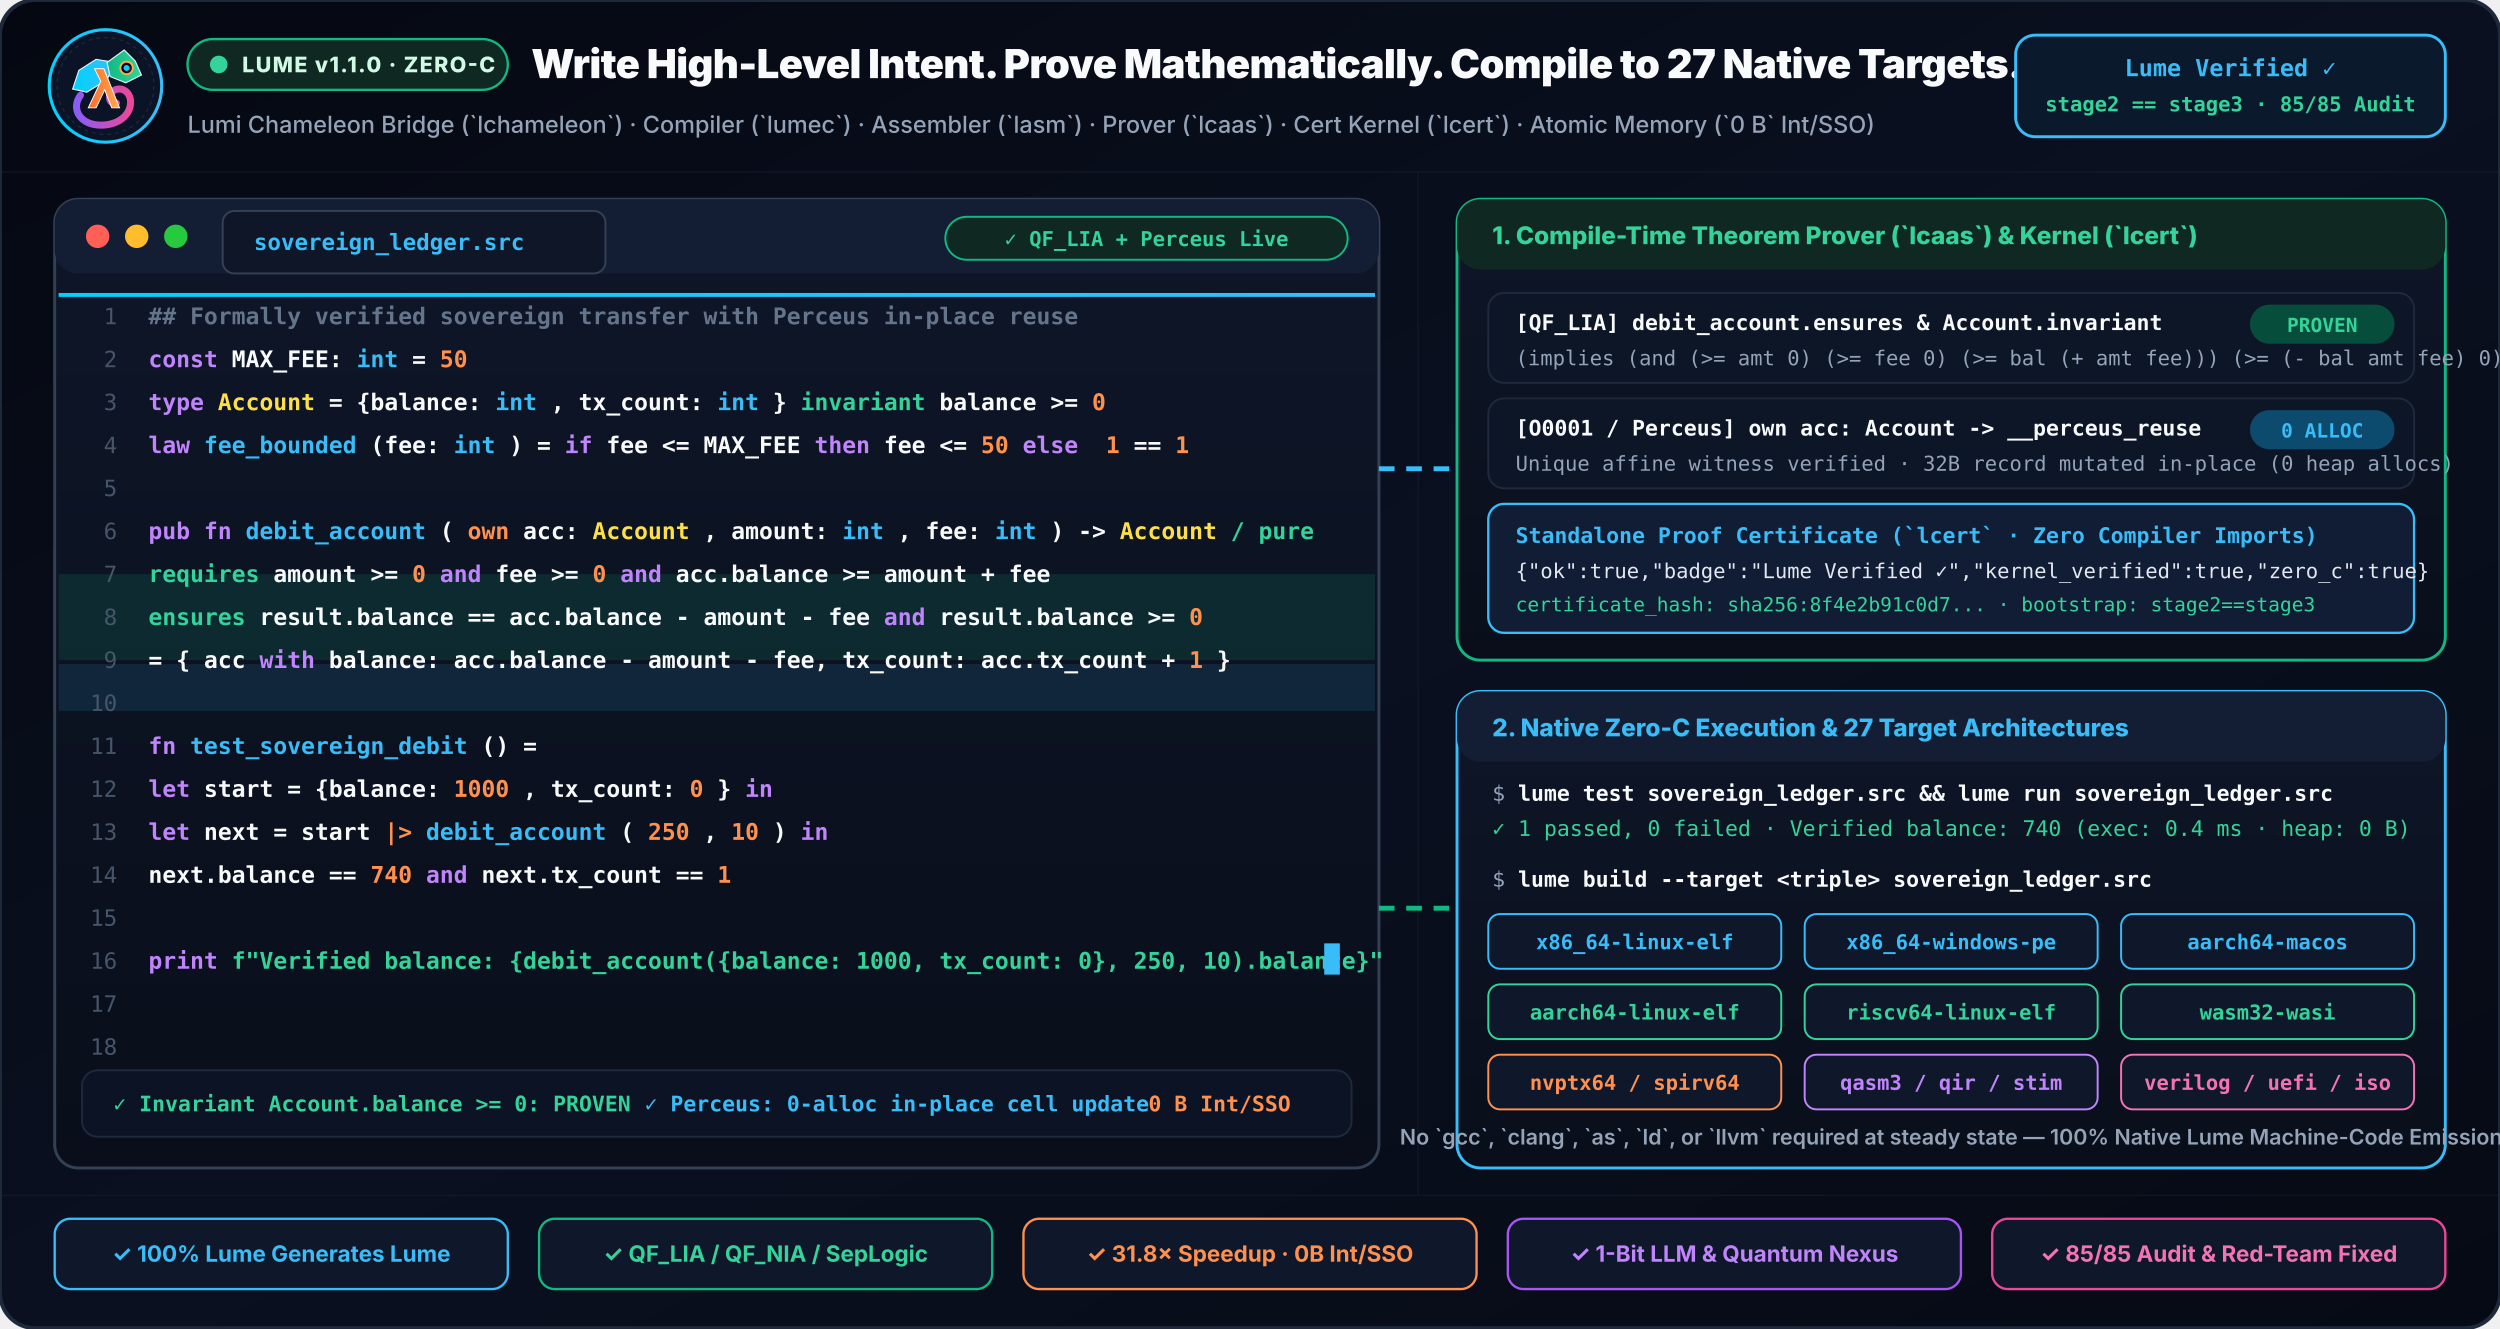
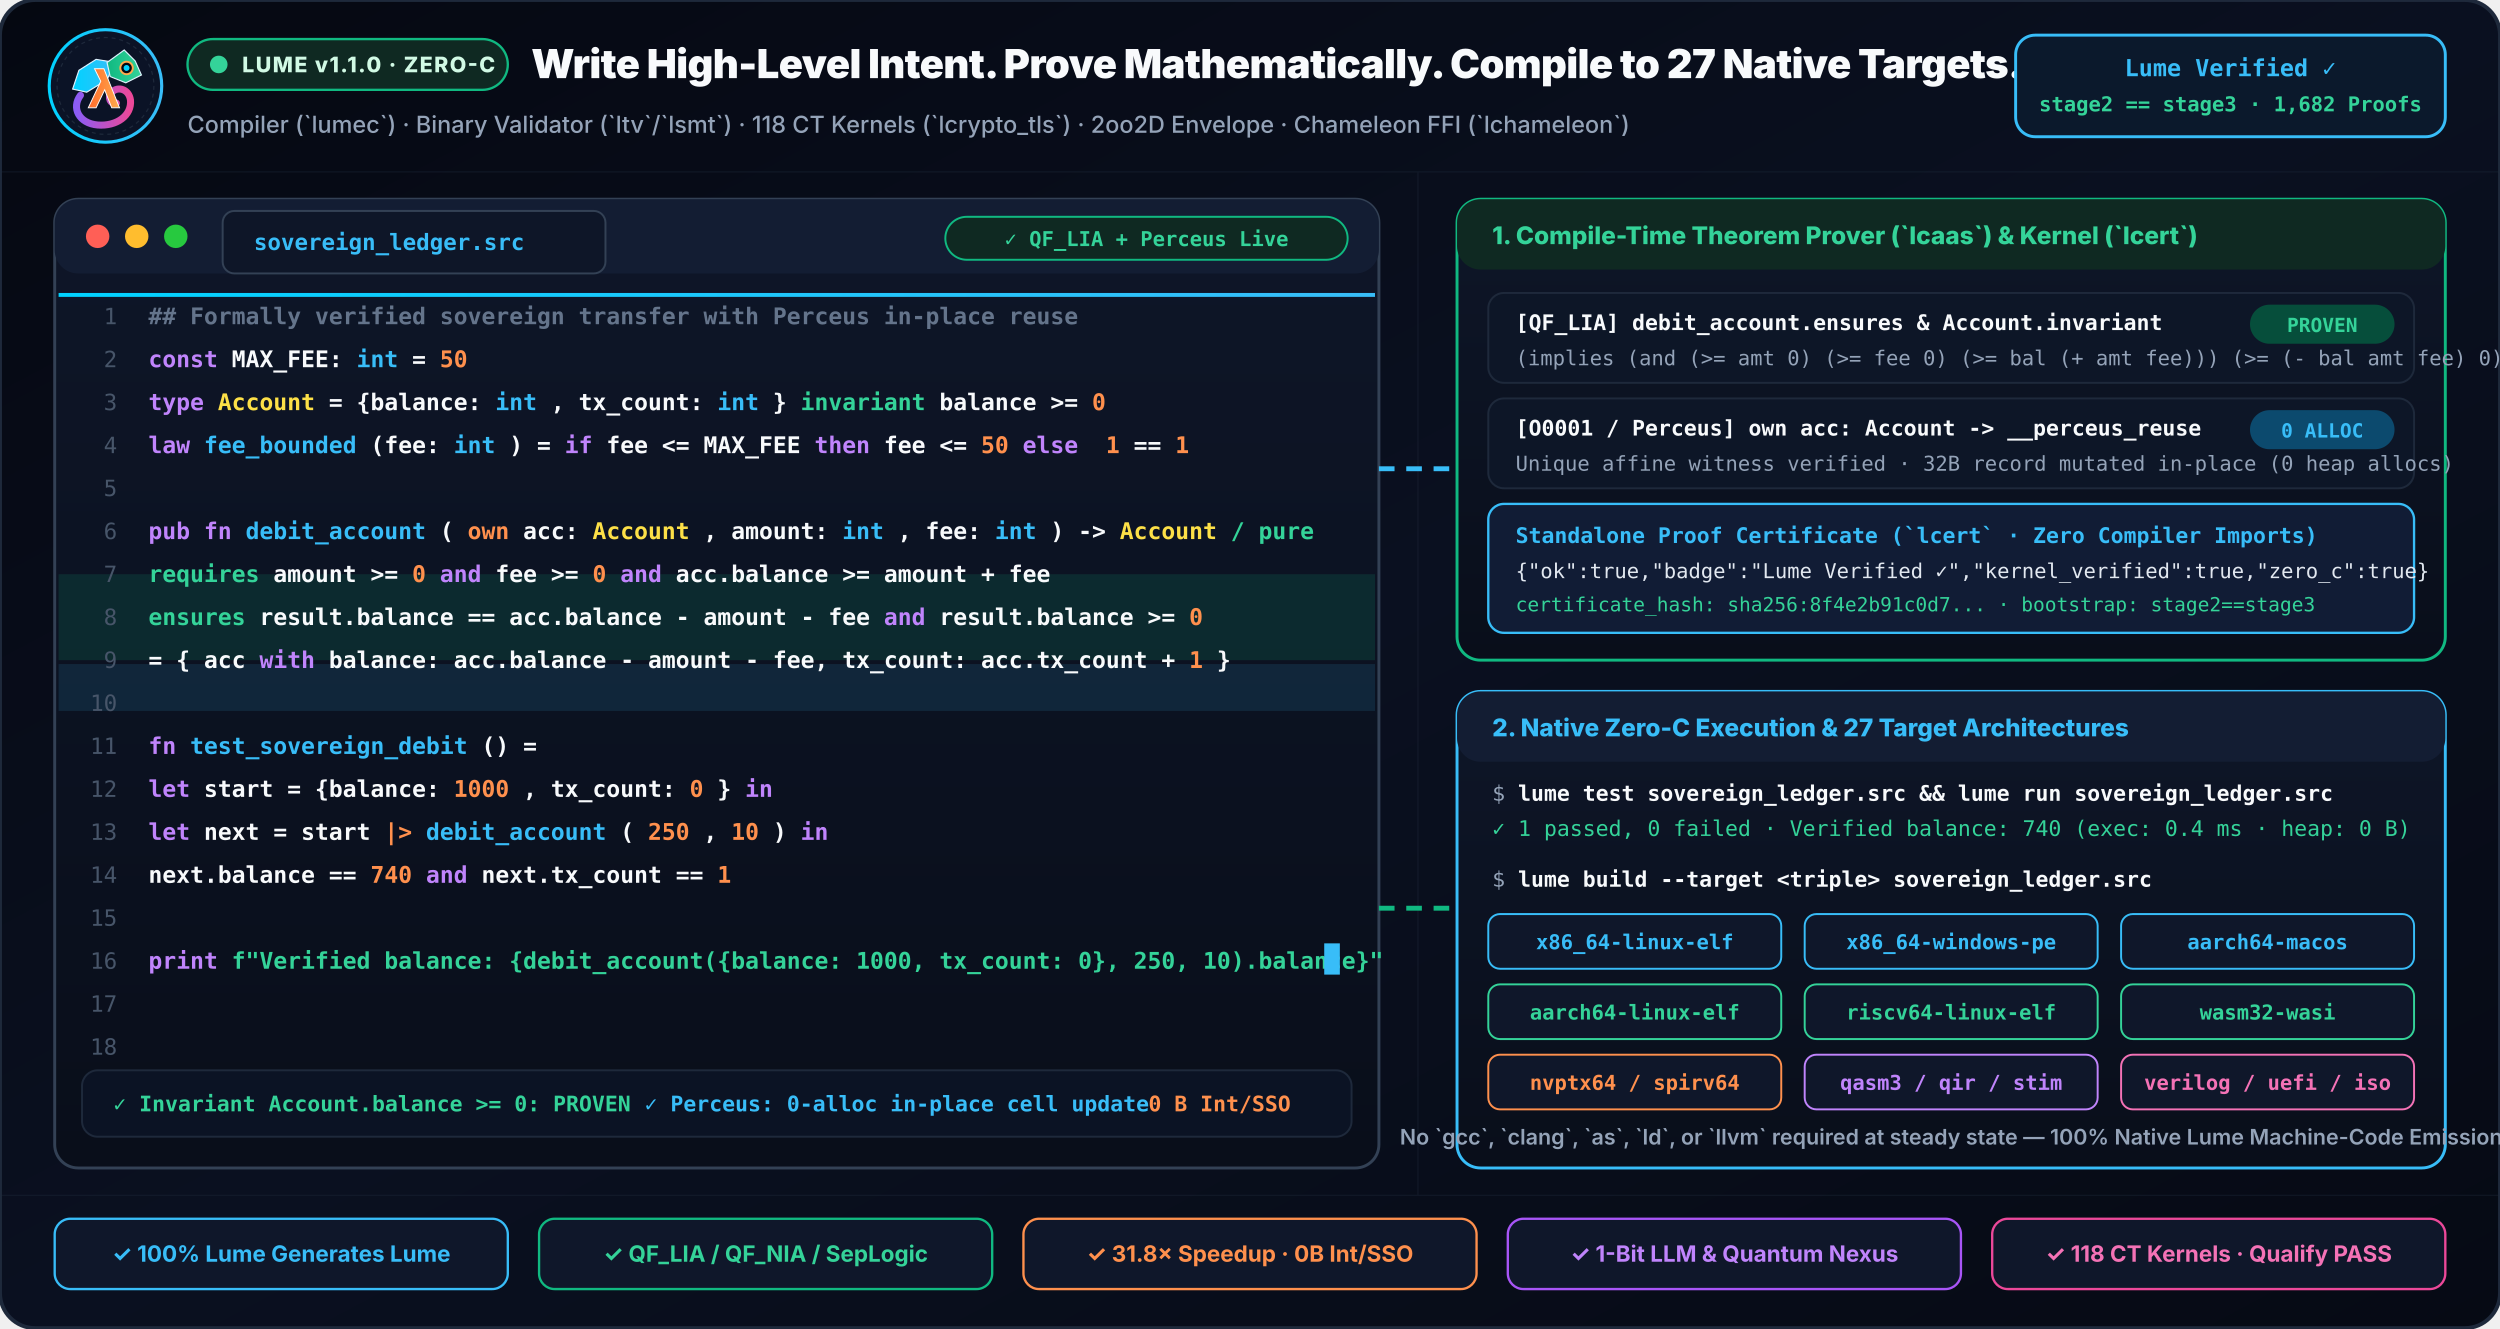
<svg xmlns="http://www.w3.org/2000/svg" viewBox="0 0 1280 680" width="100%" height="100%" role="img" aria-labelledby="heroTitle heroDesc">
  <defs>
    <linearGradient id="bgHero" x1="0%" y1="0%" x2="100%" y2="100%">
      <stop offset="0%" stop-color="#050811" />
      <stop offset="50%" stop-color="#0A1020" />
      <stop offset="100%" stop-color="#060A14" />
    </linearGradient>
    <linearGradient id="ideBg" x1="0%" y1="0%" x2="0%" y2="100%">
      <stop offset="0%" stop-color="#0E1628" />
      <stop offset="100%" stop-color="#090E1A" />
    </linearGradient>
    <linearGradient id="accentCyan" x1="0%" y1="0%" x2="100%" y2="0%">
      <stop offset="0%" stop-color="#00D2FF" />
      <stop offset="100%" stop-color="#38BDF8" />
    </linearGradient>
    <linearGradient id="accentEmerald" x1="0%" y1="0%" x2="100%" y2="0%">
      <stop offset="0%" stop-color="#10B981" />
      <stop offset="100%" stop-color="#34D399" />
    </linearGradient>
    <linearGradient id="accentOrange" x1="0%" y1="0%" x2="100%" y2="0%">
      <stop offset="0%" stop-color="#FF6B2B" />
      <stop offset="100%" stop-color="#FFAA4D" />
    </linearGradient>
    <linearGradient id="accentPurple" x1="0%" y1="0%" x2="100%" y2="0%">
      <stop offset="0%" stop-color="#8B5CF6" />
      <stop offset="100%" stop-color="#EC4899" />
    </linearGradient>
    <filter id="glowHero" x="-15%" y="-15%" width="130%" height="130%">
      <feGaussianBlur stdDeviation="3.5" result="blur" />
      <feComposite in="SourceGraphic" in2="blur" operator="over" />
    </filter>
    <style>
      .sans { font-family: -apple-system, BlinkMacSystemFont, 'Segoe UI', Inter, Roboto, Helvetica, Arial, sans-serif; }
      .mono { font-family: 'JetBrains Mono', 'Fira Code', Consolas, monospace; }

      @keyframes cursorBlink {
        0%, 49% { opacity: 1; }
        50%, 100% { opacity: 0; }
      }
      @keyframes scanSweep {
        0% { transform: translateY(0px); opacity: 0.0; }
        15% { opacity: 0.65; }
        85% { opacity: 0.65; }
        100% { transform: translateY(380px); opacity: 0.0; }
      }
      @keyframes pulseBadge {
        0%, 100% { transform: scale(1); opacity: 0.92; }
        50% { transform: scale(1.02); opacity: 1; }
      }
      @keyframes flowDash {
        to { stroke-dashoffset: -48; }
      }
      @keyframes highlightLine {
        0%, 100% { fill-opacity: 0.10; }
        50% { fill-opacity: 0.24; }
      }
      @keyframes fadeStep1 {
        0%, 10% { opacity: 0.25; }
        20%, 90% { opacity: 1; }
        100% { opacity: 0.25; }
      }
      @keyframes fadeStep2 {
        0%, 25% { opacity: 0.25; }
        35%, 90% { opacity: 1; }
        100% { opacity: 0.25; }
      }
      @keyframes fadeStep3 {
        0%, 40% { opacity: 0.25; }
        50%, 90% { opacity: 1; }
        100% { opacity: 0.25; }
      }

      .cursor { animation: cursorBlink 1.05s steps(1) infinite; }
      .prover-scan { animation: scanSweep 5.5s ease-in-out infinite; }
      .verified-pill { transform-box: fill-box; transform-origin: center; animation: pulseBadge 3.5s ease-in-out infinite; }
      .data-pipe { stroke-dasharray: 8 6; animation: flowDash 1.8s linear infinite; }
      .active-line { animation: highlightLine 3.2s ease-in-out infinite; }
      .step-1 { animation: fadeStep1 6s ease-in-out infinite; }
      .step-2 { animation: fadeStep2 6s ease-in-out infinite; }
      .step-3 { animation: fadeStep3 6s ease-in-out infinite; }

      @media (prefers-reduced-motion: reduce) {
        .cursor, .prover-scan, .verified-pill, .data-pipe, .active-line, .step-1, .step-2, .step-3 {
          animation: none !important;
        }
      }
    </style>
  </defs>
  <rect width="1280" height="680" rx="18" fill="url(#bgHero)" stroke="#1E293B" stroke-width="2" />
  <g stroke="#1E293B" stroke-width="0.6" opacity="0.4">
    <line x1="0" y1="88" x2="1280" y2="88" />
    <line x1="0" y1="612" x2="1280" y2="612" />
    <line x1="726" y1="88" x2="726" y2="612" />
  </g>
  <g class="sans">
    <g transform="translate(22, 12) scale(0.4)">
      <circle cx="80" cy="80" r="72" fill="#0B1326" stroke="url(#accentCyan)" stroke-width="4" />
      <circle cx="80" cy="80" r="62" fill="none" stroke="#1E293B" stroke-width="1.5" stroke-dasharray="5 5" />
      <path d="M 48 92 C 36 108, 46 128, 70 130 C 94 132, 114 118, 112 98 C 110 84, 96 80, 88 88 C 82 94, 86 104, 94 102" fill="none" stroke="url(#accentPurple)" stroke-width="9" stroke-linecap="round" />
      <polygon points="38,84 46,60 68,46 92,50 82,72 56,88" fill="url(#accentCyan)" stroke="#E0F2FE" stroke-width="1.5" />
      <polygon points="82,50 104,34 118,48 126,66 106,76 86,68" fill="url(#accentEmerald)" stroke="#E0F2FE" stroke-width="1.5" />
      <circle cx="107" cy="57" r="8" fill="#050811" stroke="#FFAA4D" stroke-width="2.5" />
      <circle cx="107" cy="57" r="3.8" fill="#00D2FF" />
      <path d="M 66 58 L 78 58 L 98 108 L 88 108 L 79 85 L 68 108 L 58 108 L 74 74 L 66 58 Z" fill="url(#accentOrange)" stroke="#FFFFFF" stroke-width="1.2" />
    </g>
    <rect x="96" y="20" width="164" height="26" rx="13" fill="#0F2922" stroke="#10B981" stroke-width="1.2" />
    <circle cx="112" cy="33" r="4.5" fill="#34D399" />
    <text x="124" y="37" fill="#D1FAE5" font-size="11" font-weight="800" letter-spacing="0.7">LUME v1.1.0 · ZERO-C</text>
    <text x="272" y="40" fill="#F8FAFC" font-size="20.5" font-weight="900" letter-spacing="-0.3">
      Write High-Level Intent. Prove Mathematically. Compile to 27 Native Targets.
    </text>
    <text x="96" y="68" fill="#94A3B8" font-size="12" font-weight="500">
-       Lumi Chameleon Bridge (`lchameleon`) · Compiler (`lumec`) · Assembler (`lasm`) · Prover (`lcaas`) · Cert Kernel (`lcert`) · Atomic Memory (`0 B` Int/SSO)
+       Compiler (`lumec`) · Binary Validator (`ltv`/`lsmt`) · 118 CT Kernels (`lcrypto_tls`) · 2oo2D Envelope · Chameleon FFI (`lchameleon`)
    </text>
    <g class="verified-pill">
      <rect x="1032" y="18" width="220" height="52" rx="10" fill="#0B192C" stroke="#38BDF8" stroke-width="1.5" />
      <text x="1142" y="39" text-anchor="middle" fill="#38BDF8" class="mono" font-size="12" font-weight="800">Lume Verified ✓</text>
-       <text x="1142" y="57" text-anchor="middle" fill="#34D399" class="mono" font-size="10.5" font-weight="700">stage2 == stage3 · 85/85 Audit</text>
+       <text x="1142" y="57" text-anchor="middle" fill="#34D399" class="mono" font-size="10.5" font-weight="700">stage2 == stage3 · 1,682 Proofs</text>
    </g>
  </g>
  <g class="sans">
    <rect x="28" y="102" width="678" height="496" rx="12" fill="url(#ideBg)" stroke="#334155" stroke-width="1.5" />
    <rect x="28" y="102" width="678" height="38" rx="12" fill="#131D33" />
    <circle cx="50" cy="121" r="6" fill="#FF5F56" />
    <circle cx="70" cy="121" r="6" fill="#FFBD2E" />
    <circle cx="90" cy="121" r="6" fill="#27C93F" />
    <rect x="114" y="108" width="196" height="32" rx="6" fill="#0E1628" stroke="#334155" stroke-width="1" />
    <text x="130" y="128" fill="#38BDF8" class="mono" font-size="11.5" font-weight="700">sovereign_ledger.src</text>
    <rect x="484" y="111" width="206" height="22" rx="11" fill="#0F2922" stroke="#10B981" stroke-width="1" />
    <text x="587" y="126" text-anchor="middle" fill="#34D399" class="mono" font-size="10.5" font-weight="700">✓ QF_LIA + Perceus Live</text>
    <rect class="prover-scan" x="30" y="150" width="674" height="2" fill="url(#accentCyan)" />
    <rect class="active-line" x="30" y="294" width="674" height="44" fill="#10B981" fill-opacity="0.14" />
    <rect class="active-line" x="30" y="340" width="674" height="24" fill="#38BDF8" fill-opacity="0.12" />
  </g>
  <g class="mono" font-size="11.5" fill="#475569" text-anchor="end">
    <text x="60" y="166">1</text>
    <text x="60" y="188">2</text>
    <text x="60" y="210">3</text>
    <text x="60" y="232">4</text>
    <text x="60" y="254">5</text>
    <text x="60" y="276">6</text>
    <text x="60" y="298">7</text>
    <text x="60" y="320">8</text>
    <text x="60" y="342">9</text>
    <text x="60" y="364">10</text>
    <text x="60" y="386">11</text>
    <text x="60" y="408">12</text>
    <text x="60" y="430">13</text>
    <text x="60" y="452">14</text>
    <text x="60" y="474">15</text>
    <text x="60" y="496">16</text>
    <text x="60" y="518">17</text>
    <text x="60" y="540">18</text>
  </g>
  <g class="mono" font-size="11.8" font-weight="600">
    <text x="76" y="166" fill="#64748B">## Formally verified sovereign transfer with Perceus in-place reuse</text>
    <text x="76" y="188">
      <tspan fill="#C084FC">const</tspan>
      <tspan fill="#F8FAFC"> MAX_FEE: </tspan>
      <tspan fill="#38BDF8">int</tspan>
      <tspan fill="#F8FAFC"> = </tspan>
      <tspan fill="#FF904D">50</tspan>
    </text>
    <text x="76" y="210">
      <tspan fill="#C084FC">type</tspan>
      <tspan fill="#FDE047"> Account</tspan>
      <tspan fill="#F8FAFC"> = {balance: </tspan>
      <tspan fill="#38BDF8">int</tspan>
      <tspan fill="#F8FAFC">, tx_count: </tspan>
      <tspan fill="#38BDF8">int</tspan>
      <tspan fill="#F8FAFC">} </tspan>
      <tspan fill="#34D399">invariant</tspan>
      <tspan fill="#F8FAFC"> balance &gt;= </tspan>
      <tspan fill="#FF904D">0</tspan>
    </text>
    <text x="76" y="232">
      <tspan fill="#C084FC">law</tspan>
      <tspan fill="#38BDF8"> fee_bounded</tspan>
      <tspan fill="#F8FAFC">(fee: </tspan>
      <tspan fill="#38BDF8">int</tspan>
      <tspan fill="#F8FAFC">) = </tspan>
      <tspan fill="#C084FC">if</tspan>
      <tspan fill="#F8FAFC"> fee &lt;= MAX_FEE </tspan>
      <tspan fill="#C084FC">then</tspan>
      <tspan fill="#F8FAFC"> fee &lt;= </tspan>
      <tspan fill="#FF904D">50</tspan>
      <tspan fill="#C084FC"> else</tspan>
      <tspan fill="#F8FAFC"> </tspan>
      <tspan fill="#FF904D">1</tspan>
      <tspan fill="#F8FAFC"> == </tspan>
      <tspan fill="#FF904D">1</tspan>
    </text>
    <text x="76" y="276">
      <tspan fill="#C084FC">pub fn</tspan>
      <tspan fill="#38BDF8"> debit_account</tspan>
      <tspan fill="#F8FAFC">(</tspan>
      <tspan fill="#FF904D">own</tspan>
      <tspan fill="#F8FAFC"> acc: </tspan>
      <tspan fill="#FDE047">Account</tspan>
      <tspan fill="#F8FAFC">, amount: </tspan>
      <tspan fill="#38BDF8">int</tspan>
      <tspan fill="#F8FAFC">, fee: </tspan>
      <tspan fill="#38BDF8">int</tspan>
      <tspan fill="#F8FAFC">) -&gt; </tspan>
      <tspan fill="#FDE047">Account</tspan>
      <tspan fill="#34D399"> / pure</tspan>
    </text>
    <text x="76" y="298">
      <tspan fill="#34D399">  requires</tspan>
      <tspan fill="#F8FAFC"> amount &gt;= </tspan>
      <tspan fill="#FF904D">0</tspan>
      <tspan fill="#C084FC"> and</tspan>
      <tspan fill="#F8FAFC"> fee &gt;= </tspan>
      <tspan fill="#FF904D">0</tspan>
      <tspan fill="#C084FC"> and</tspan>
      <tspan fill="#F8FAFC"> acc.balance &gt;= amount + fee</tspan>
    </text>
    <text x="76" y="320">
      <tspan fill="#34D399">  ensures</tspan>
      <tspan fill="#F8FAFC">  result.balance == acc.balance - amount - fee </tspan>
      <tspan fill="#C084FC">and</tspan>
      <tspan fill="#F8FAFC"> result.balance &gt;= </tspan>
      <tspan fill="#FF904D">0</tspan>
    </text>
    <text x="76" y="342">
      <tspan fill="#F8FAFC">= { acc </tspan>
      <tspan fill="#C084FC">with</tspan>
      <tspan fill="#F8FAFC"> balance: acc.balance - amount - fee, tx_count: acc.tx_count + </tspan>
      <tspan fill="#FF904D">1</tspan>
      <tspan fill="#F8FAFC"> }</tspan>
    </text>
    <text x="76" y="386">
      <tspan fill="#C084FC">fn</tspan>
      <tspan fill="#38BDF8"> test_sovereign_debit</tspan>
      <tspan fill="#F8FAFC">() =</tspan>
    </text>
    <text x="76" y="408">
      <tspan fill="#C084FC">  let</tspan>
      <tspan fill="#F8FAFC"> start = {balance: </tspan>
      <tspan fill="#FF904D">1000</tspan>
      <tspan fill="#F8FAFC">, tx_count: </tspan>
      <tspan fill="#FF904D">0</tspan>
      <tspan fill="#F8FAFC">} </tspan>
      <tspan fill="#C084FC">in</tspan>
    </text>
    <text x="76" y="430">
      <tspan fill="#C084FC">  let</tspan>
      <tspan fill="#F8FAFC"> next  = start </tspan>
      <tspan fill="#FF904D">|&gt;</tspan>
      <tspan fill="#38BDF8"> debit_account</tspan>
      <tspan fill="#F8FAFC">(</tspan>
      <tspan fill="#FF904D">250</tspan>
      <tspan fill="#F8FAFC">, </tspan>
      <tspan fill="#FF904D">10</tspan>
      <tspan fill="#F8FAFC">) </tspan>
      <tspan fill="#C084FC">in</tspan>
    </text>
    <text x="76" y="452">
      <tspan fill="#F8FAFC">  next.balance == </tspan>
      <tspan fill="#FF904D">740</tspan>
      <tspan fill="#C084FC"> and</tspan>
      <tspan fill="#F8FAFC"> next.tx_count == </tspan>
      <tspan fill="#FF904D">1</tspan>
    </text>
    <text x="76" y="496">
      <tspan fill="#C084FC">print</tspan>
      <tspan fill="#34D399"> f"Verified balance: {debit_account({balance: 1000, tx_count: 0}, 250, 10).balance}"</tspan>
    </text>
    <rect class="cursor" x="678" y="483" width="8" height="16" fill="#38BDF8" />
    <rect x="42" y="548" width="650" height="34" rx="8" fill="#0B1324" stroke="#1E293B" stroke-width="1" />
    <text x="58" y="569" fill="#34D399" font-size="11" font-weight="700">✓ Invariant Account.balance &gt;= 0: PROVEN</text>
    <text x="330" y="569" fill="#38BDF8" font-size="11" font-weight="700">✓ Perceus: 0-alloc in-place cell update</text>
    <text x="588" y="569" fill="#FF904D" font-size="11" font-weight="700">0 B Int/SSO</text>
  </g>
  <path class="data-pipe" d="M 706 240 L 746 240" stroke="#38BDF8" stroke-width="2.5" fill="none" />
  <path class="data-pipe" d="M 706 465 L 746 465" stroke="#10B981" stroke-width="2.5" fill="none" />
  <g class="sans">
    <rect x="746" y="102" width="506" height="236" rx="12" fill="url(#ideBg)" stroke="#10B981" stroke-width="1.5" />
    <rect x="746" y="102" width="506" height="36" rx="12" fill="#0F2922" />
    <text x="764" y="125" fill="#34D399" font-size="12.5" font-weight="800">
      1. Compile-Time Theorem Prover (`lcaas`) &amp; Kernel (`lcert`)
    </text>
    <g class="step-1">
      <rect x="762" y="150" width="474" height="46" rx="8" fill="#0D1627" stroke="#1E293B" stroke-width="1" />
      <text x="776" y="169" fill="#F8FAFC" class="mono" font-size="11" font-weight="700">[QF_LIA] debit_account.ensures &amp; Account.invariant</text>
      <text x="776" y="187" fill="#94A3B8" class="mono" font-size="10.5">(implies (and (&gt;= amt 0) (&gt;= fee 0) (&gt;= bal (+ amt fee))) (&gt;= (- bal amt fee) 0))</text>
      <rect x="1152" y="156" width="74" height="20" rx="10" fill="#064E3B" />
      <text x="1189" y="170" text-anchor="middle" fill="#34D399" class="mono" font-size="10" font-weight="800">PROVEN</text>
    </g>
    <g class="step-2">
      <rect x="762" y="204" width="474" height="46" rx="8" fill="#0D1627" stroke="#1E293B" stroke-width="1" />
      <text x="776" y="223" fill="#F8FAFC" class="mono" font-size="11" font-weight="700">[O0001 / Perceus] own acc: Account -&gt; __perceus_reuse</text>
      <text x="776" y="241" fill="#94A3B8" class="mono" font-size="10.5">Unique affine witness verified · 32B record mutated in-place (0 heap allocs)</text>
      <rect x="1152" y="210" width="74" height="20" rx="10" fill="#0C4A6E" />
      <text x="1189" y="224" text-anchor="middle" fill="#38BDF8" class="mono" font-size="10" font-weight="800">0 ALLOC</text>
    </g>
    <g class="step-3">
      <rect x="762" y="258" width="474" height="66" rx="8" fill="#111C35" stroke="#38BDF8" stroke-width="1.2" />
      <text x="776" y="278" fill="#38BDF8" class="mono" font-size="11" font-weight="800">Standalone Proof Certificate (`lcert` · Zero Compiler Imports)</text>
      <text x="776" y="296" fill="#E2E8F0" class="mono" font-size="10.5">{"ok":true,"badge":"Lume Verified ✓","kernel_verified":true,"zero_c":true}</text>
      <text x="776" y="313" fill="#34D399" class="mono" font-size="10">certificate_hash: sha256:8f4e2b91c0d7... · bootstrap: stage2==stage3</text>
    </g>
  </g>
  <g class="sans">
    <rect x="746" y="354" width="506" height="244" rx="12" fill="url(#ideBg)" stroke="#38BDF8" stroke-width="1.5" />
    <rect x="746" y="354" width="506" height="36" rx="12" fill="#131D33" />
    <text x="764" y="377" fill="#38BDF8" font-size="12.5" font-weight="800">
      2. Native Zero-C Execution &amp; 27 Target Architectures
    </text>
    <g class="mono" font-size="11">
      <text x="764" y="410" fill="#94A3B8">$ <tspan fill="#F8FAFC" font-weight="700">lume test sovereign_ledger.src &amp;&amp; lume run sovereign_ledger.src</tspan>
      </text>
      <text x="764" y="428" fill="#34D399">✓ 1 passed, 0 failed · Verified balance: 740 (exec: 0.4 ms · heap: 0 B)</text>
      <text x="764" y="454" fill="#94A3B8">$ <tspan fill="#F8FAFC" font-weight="700">lume build --target &lt;triple&gt; sovereign_ledger.src</tspan>
      </text>
    </g>
    <g class="mono" font-size="10.5" font-weight="700" text-anchor="middle">
      <rect x="762" y="468" width="150" height="28" rx="6" fill="#0F172A" stroke="#38BDF8" stroke-width="1" />
      <text x="837" y="486" fill="#38BDF8">x86_64-linux-elf</text>
      <rect x="924" y="468" width="150" height="28" rx="6" fill="#0F172A" stroke="#38BDF8" stroke-width="1" />
      <text x="999" y="486" fill="#38BDF8">x86_64-windows-pe</text>
      <rect x="1086" y="468" width="150" height="28" rx="6" fill="#0F172A" stroke="#38BDF8" stroke-width="1" />
      <text x="1161" y="486" fill="#38BDF8">aarch64-macos</text>
      <rect x="762" y="504" width="150" height="28" rx="6" fill="#0F172A" stroke="#34D399" stroke-width="1" />
      <text x="837" y="522" fill="#34D399">aarch64-linux-elf</text>
      <rect x="924" y="504" width="150" height="28" rx="6" fill="#0F172A" stroke="#34D399" stroke-width="1" />
      <text x="999" y="522" fill="#34D399">riscv64-linux-elf</text>
      <rect x="1086" y="504" width="150" height="28" rx="6" fill="#0F172A" stroke="#34D399" stroke-width="1" />
      <text x="1161" y="522" fill="#34D399">wasm32-wasi</text>
      <rect x="762" y="540" width="150" height="28" rx="6" fill="#0F172A" stroke="#FF904D" stroke-width="1" />
      <text x="837" y="558" fill="#FF904D">nvptx64 / spirv64</text>
      <rect x="924" y="540" width="150" height="28" rx="6" fill="#0F172A" stroke="#C084FC" stroke-width="1" />
      <text x="999" y="558" fill="#C084FC">qasm3 / qir / stim</text>
      <rect x="1086" y="540" width="150" height="28" rx="6" fill="#0F172A" stroke="#F472B6" stroke-width="1" />
      <text x="1161" y="558" fill="#F472B6">verilog / uefi / iso</text>
    </g>
    <text x="999" y="586" text-anchor="middle" fill="#94A3B8" class="sans" font-size="11" font-weight="600">
      No `gcc`, `clang`, `as`, `ld`, or `llvm` required at steady state — 100% Native Lume Machine-Code Emission
    </text>
  </g>
  <g class="sans" font-size="11.5" font-weight="700" text-anchor="middle">
    <rect x="28" y="624" width="232" height="36" rx="8" fill="#0F172A" stroke="#38BDF8" stroke-width="1.2" />
    <text x="144" y="646" fill="#38BDF8">✓ 100% Lume Generates Lume</text>
    <rect x="276" y="624" width="232" height="36" rx="8" fill="#0F172A" stroke="#10B981" stroke-width="1.2" />
    <text x="392" y="646" fill="#34D399">✓ QF_LIA / QF_NIA / SepLogic</text>
    <rect x="524" y="624" width="232" height="36" rx="8" fill="#0F172A" stroke="#FF904D" stroke-width="1.2" />
    <text x="640" y="646" fill="#FF904D">✓ 31.8× Speedup · 0B Int/SSO</text>
    <rect x="772" y="624" width="232" height="36" rx="8" fill="#0F172A" stroke="#A855F7" stroke-width="1.2" />
    <text x="888" y="646" fill="#C084FC">✓ 1-Bit LLM &amp; Quantum Nexus</text>
    <rect x="1020" y="624" width="232" height="36" rx="8" fill="#0F172A" stroke="#EC4899" stroke-width="1.2" />
-     <text x="1136" y="646" fill="#F472B6">✓ 85/85 Audit &amp; Red-Team Fixed</text>
+     <text x="1136" y="646" fill="#F472B6">✓ 118 CT Kernels · Qualify PASS</text>
  </g>
</svg>
